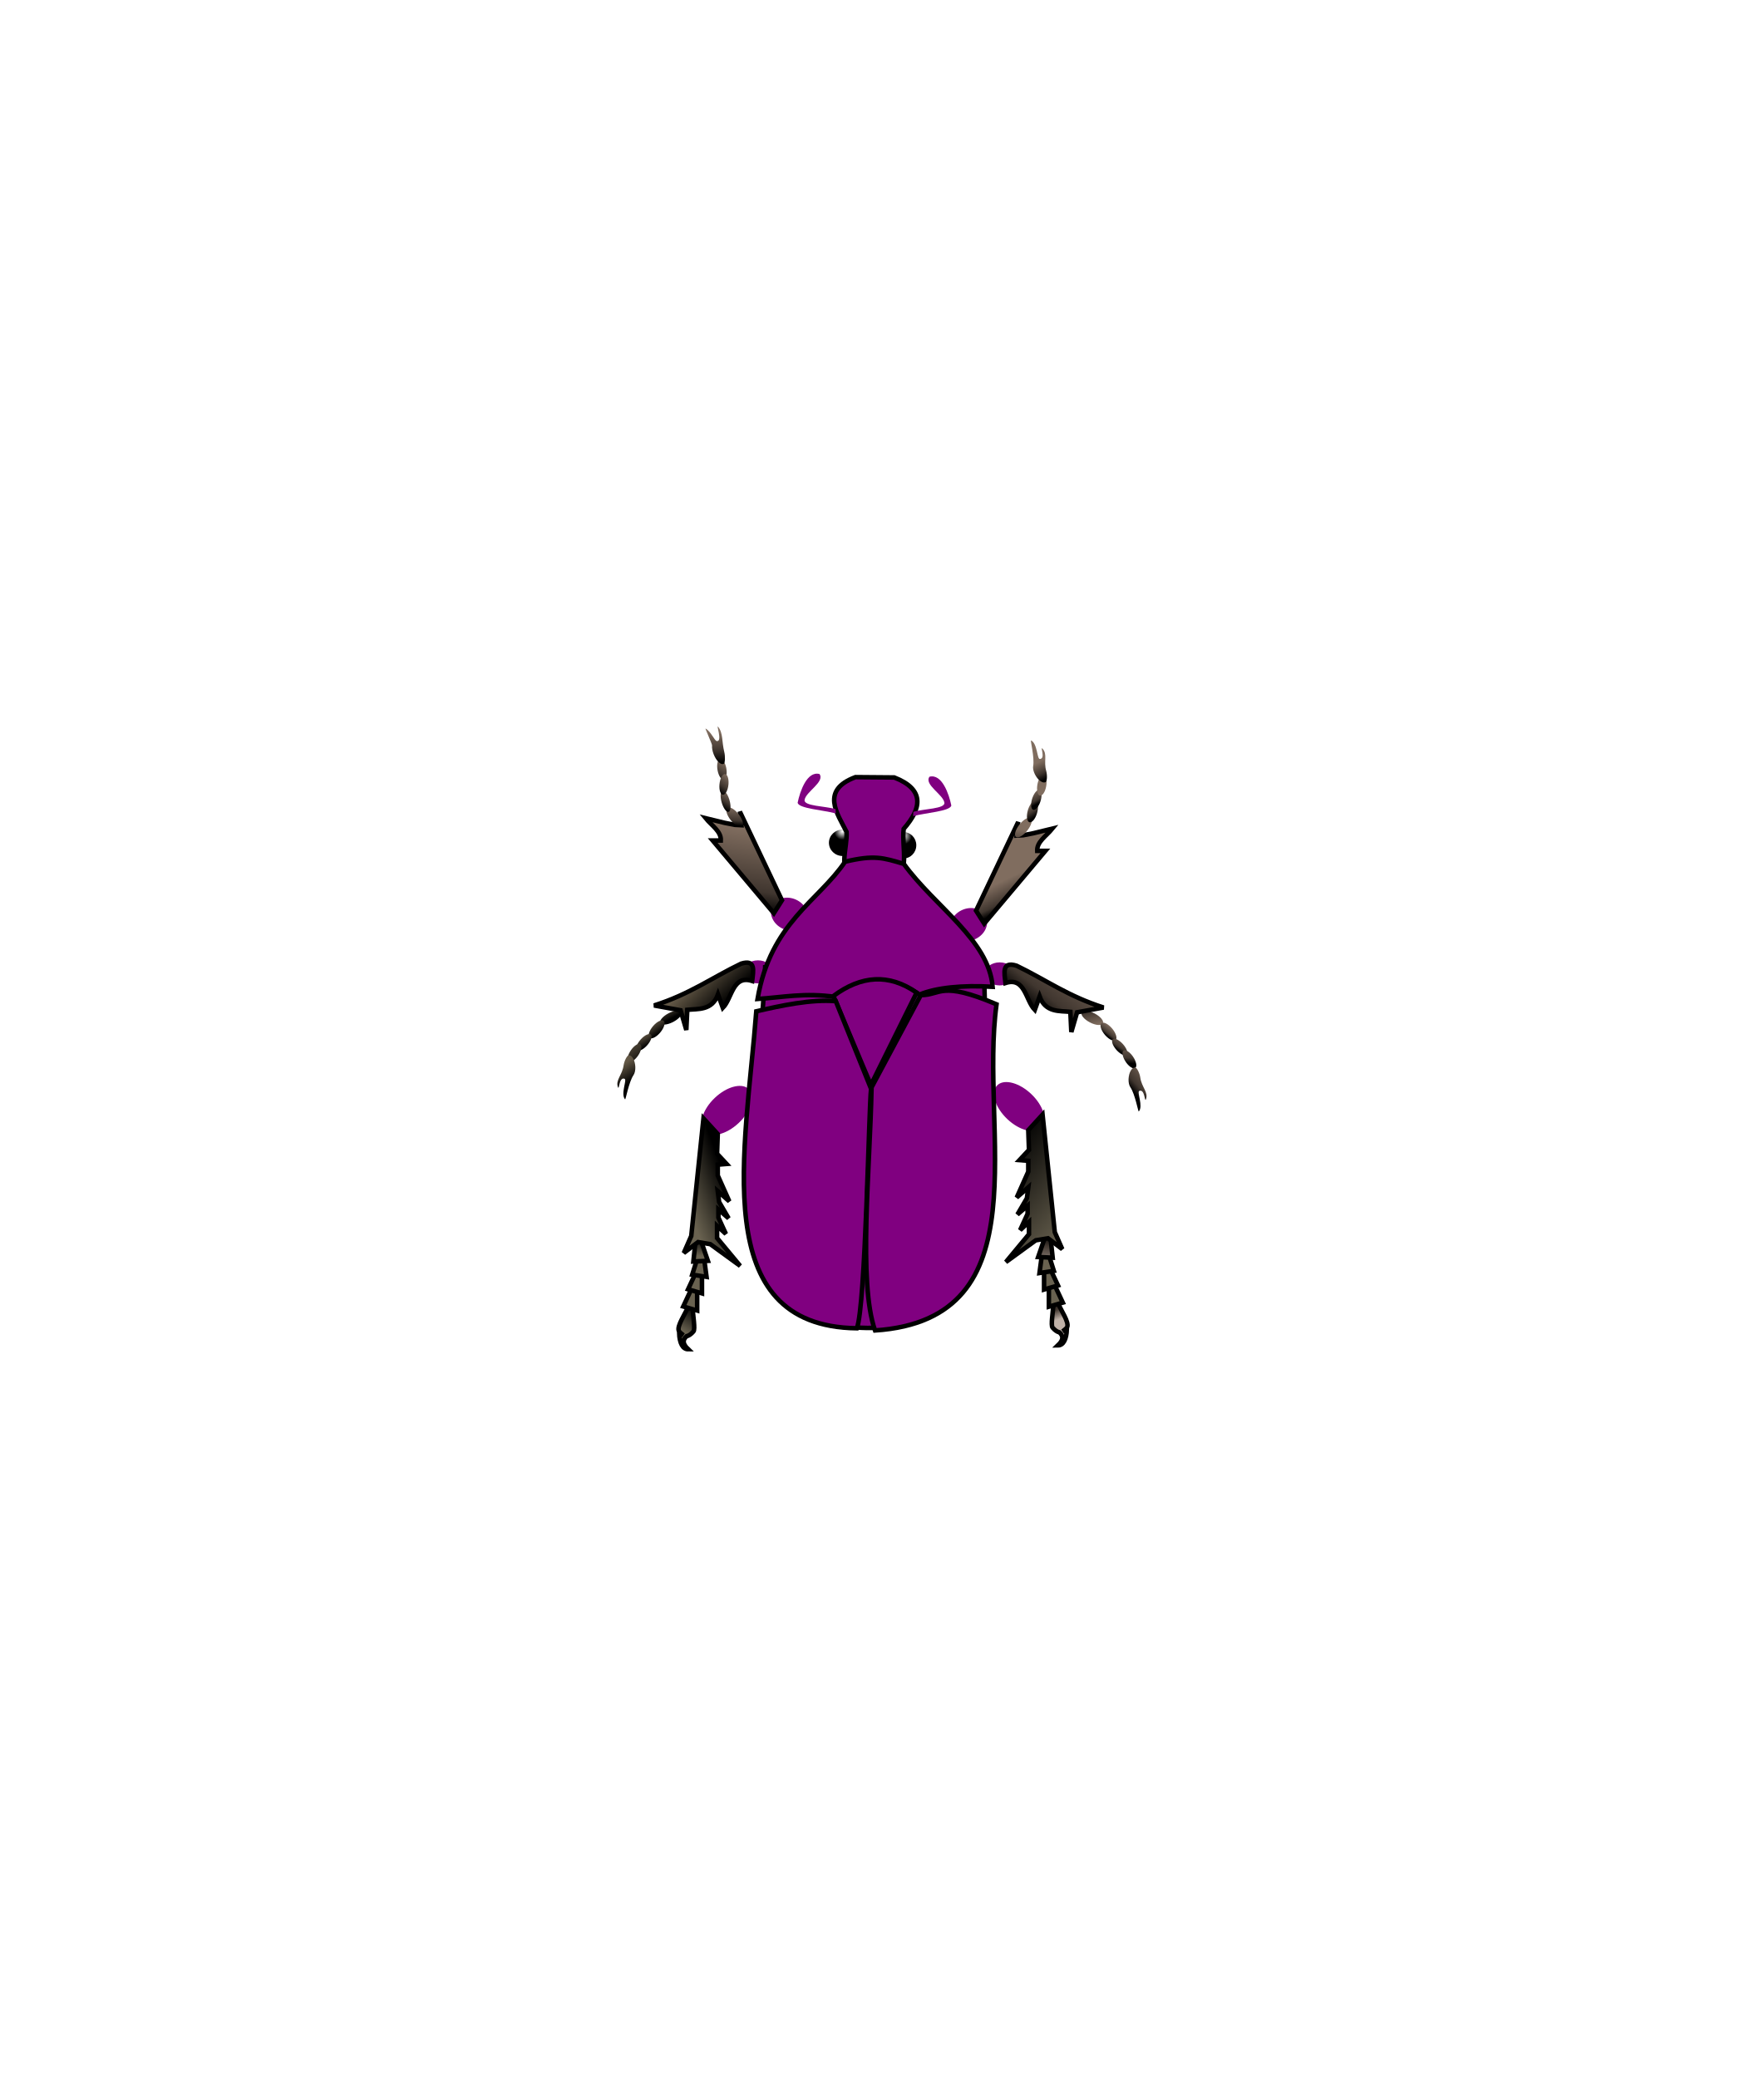
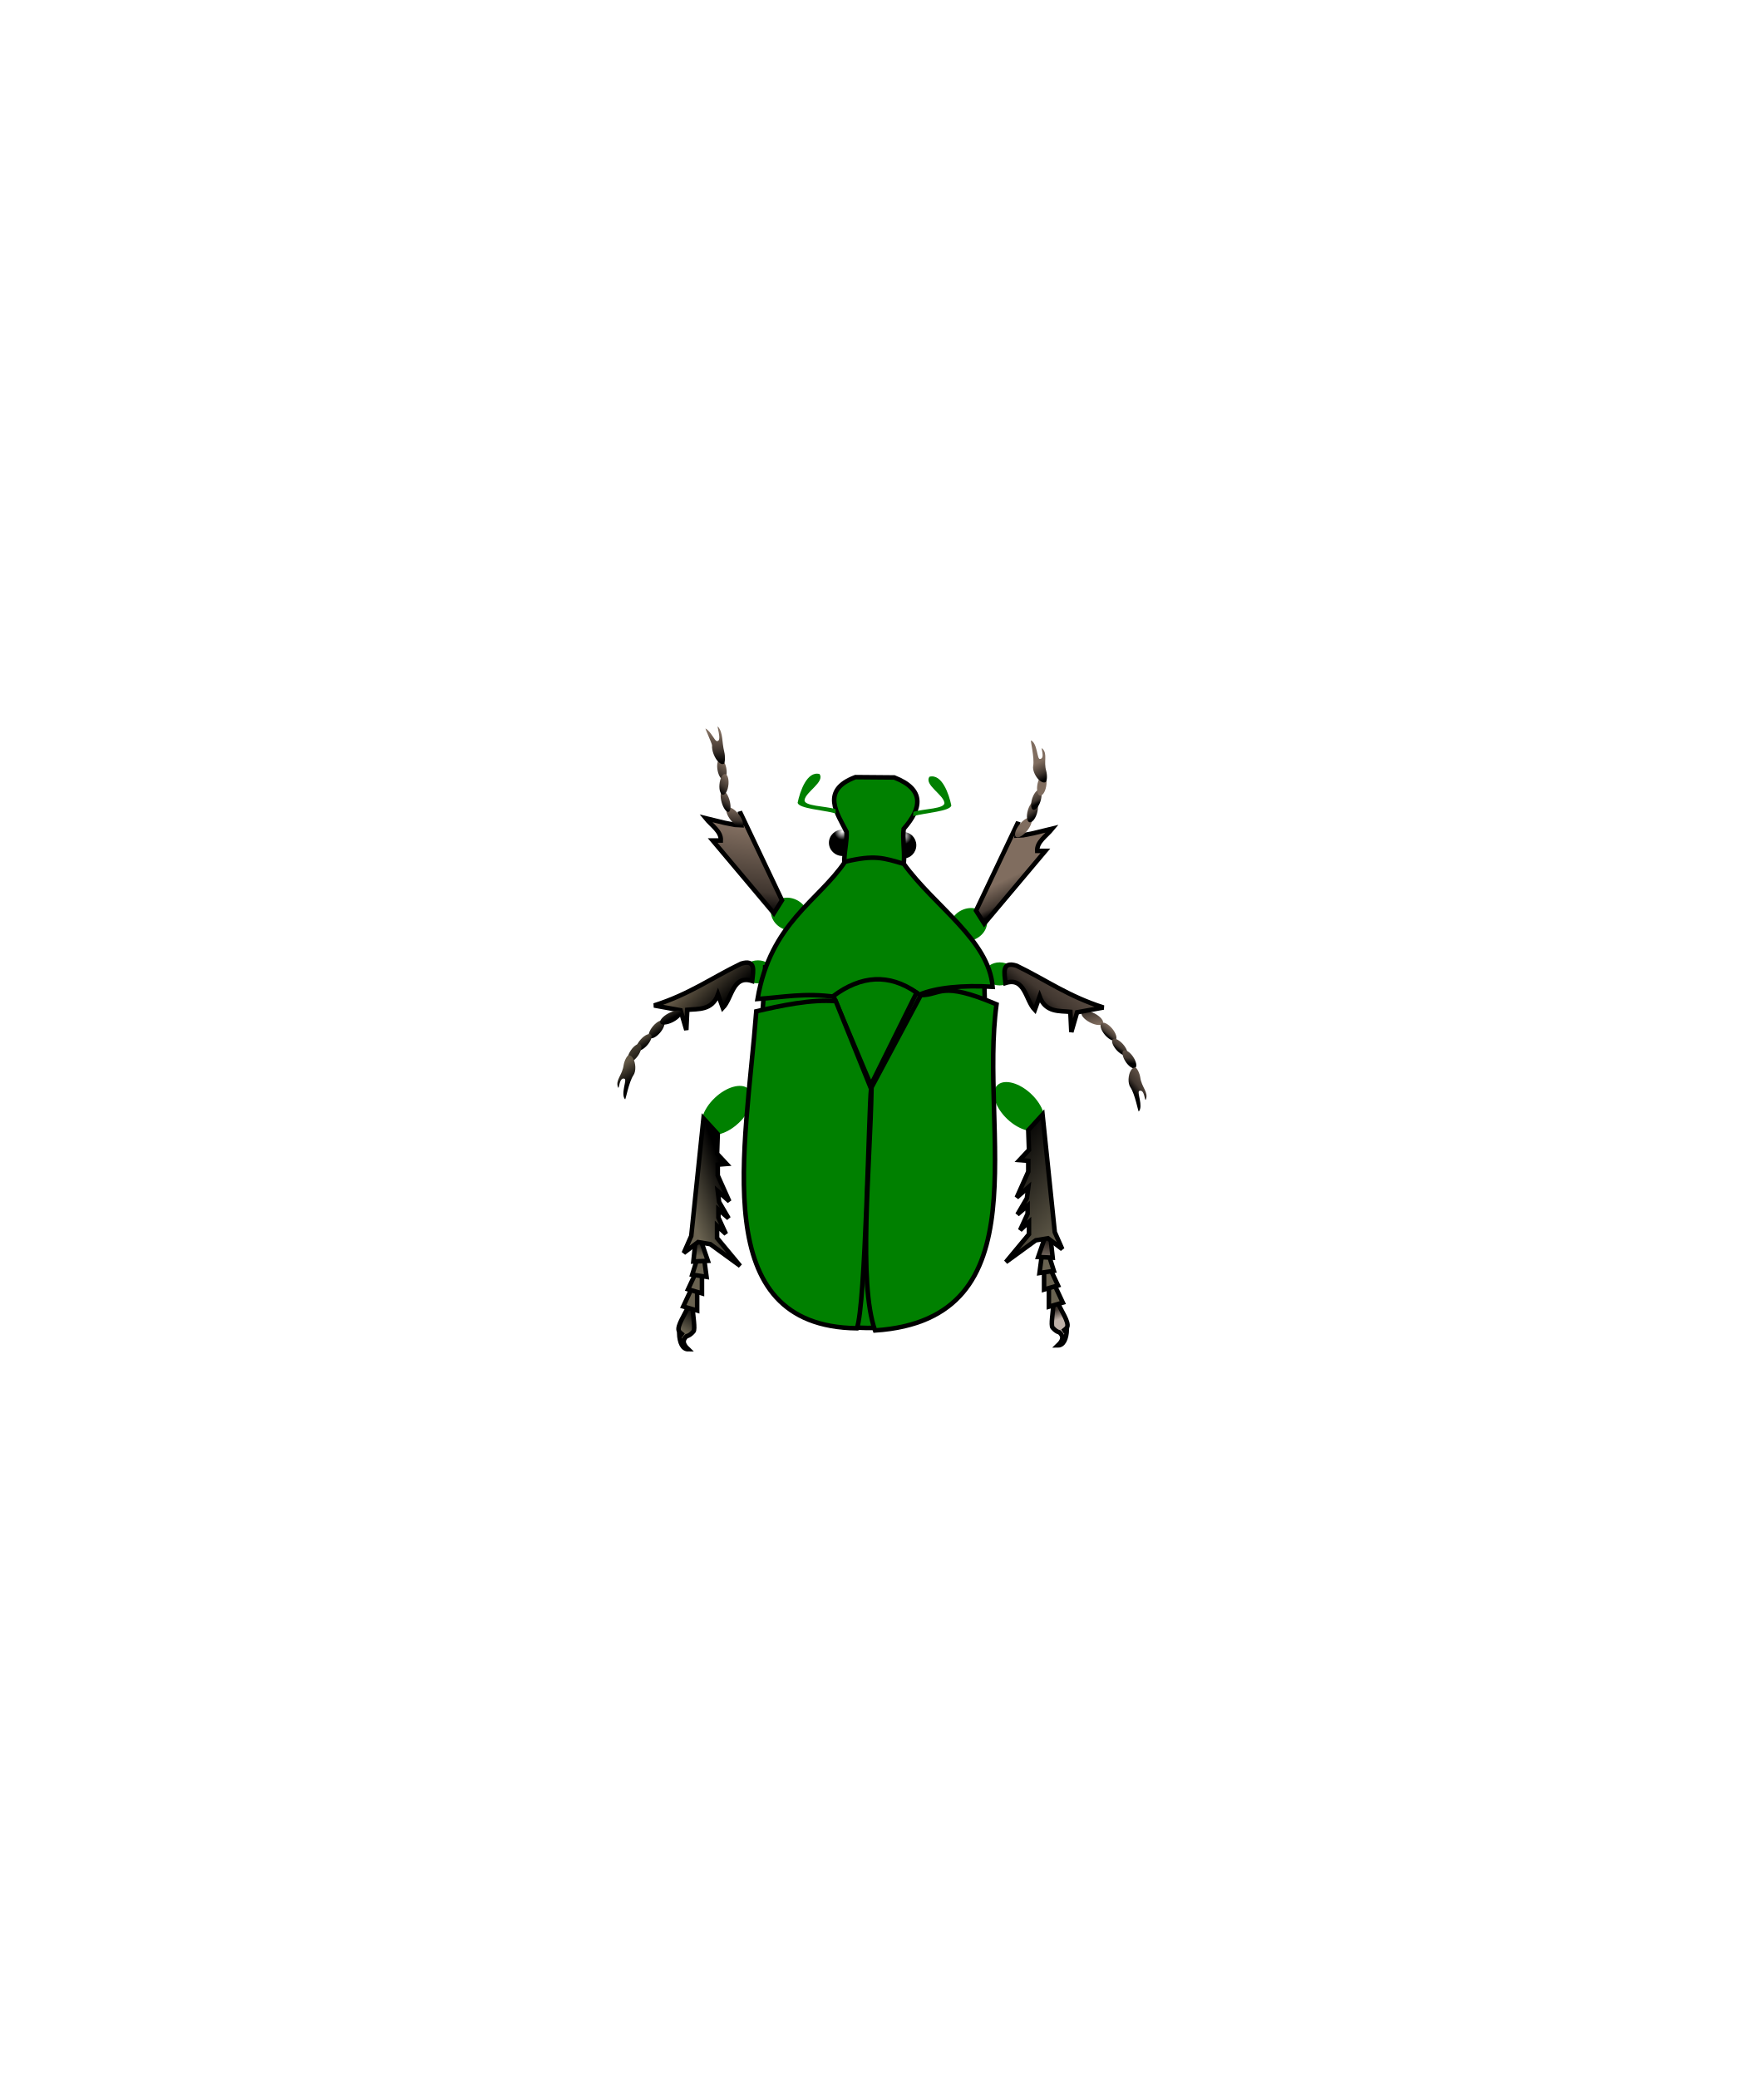
<svg xmlns="http://www.w3.org/2000/svg" xmlns:xlink="http://www.w3.org/1999/xlink" version="1.0" id="svg2" x="0px" y="0px" width="194.664px" height="229.355px" viewBox="0 0 194.664 229.355" enable-background="new 0 0 194.664 229.355" xml:space="preserve">
  <defs>
    <g id="beetle">
      <g id="gradients">
        <linearGradient id="path3582_1_" gradientUnits="userSpaceOnUse" x1="24.345" y1="-125.517" x2="25.805" y2="-123.089" gradientTransform="matrix(1 0 0 -1 51.3042 21.5547)">
          <stop offset="0" style="stop-color:#696250" />
          <stop offset="1" style="stop-color:#000000" />
        </linearGradient>
        <linearGradient id="path3582_2_" gradientUnits="userSpaceOnUse" x1="-222.286" y1="103.067" x2="-227.559" y2="117.087">
          <stop offset="0" style="stop-color:#000000" />
          <stop offset="1" style="stop-color:#000000" />
        </linearGradient>
        <linearGradient id="path3570_1_" gradientUnits="userSpaceOnUse" x1="26.014" y1="-117.064" x2="26.01" y2="-114.976" gradientTransform="matrix(1 0 0 -1 51.3042 21.5547)">
          <stop offset="0" style="stop-color:#696250" />
          <stop offset="1" style="stop-color:#000000" />
        </linearGradient>
        <linearGradient id="path3550_1_" gradientUnits="userSpaceOnUse" x1="24.556" y1="-111.471" x2="29.285" y2="-109.675" gradientTransform="matrix(1 0 0 -1 51.3042 21.5547)">
          <stop offset="0" style="stop-color:#696250" />
          <stop offset="1" style="stop-color:#000000" />
        </linearGradient>
        <linearGradient id="path2508_1_" gradientUnits="userSpaceOnUse" x1="209.795" y1="641.738" x2="208.408" y2="639.198" gradientTransform="matrix(-0.2791 0.4595 0.8604 0.4593 -372.3374 -278.0845)">
          <stop offset="0" style="stop-color:#806D5F" />
          <stop offset="0.738" style="stop-color:#40362F" />
          <stop offset="1" style="stop-color:#000000" />
        </linearGradient>
        <linearGradient id="path2510_1_" gradientUnits="userSpaceOnUse" x1="25.545" y1="708.132" x2="27.664" y2="708.98" gradientTransform="matrix(-0.3347 0.2915 0.5793 0.6882 -279.2056 -381.582)">
          <stop offset="0" style="stop-color:#806D5F" />
          <stop offset="0.738" style="stop-color:#40362F" />
          <stop offset="1" style="stop-color:#000000" />
        </linearGradient>
        <linearGradient id="path2512_1_" gradientUnits="userSpaceOnUse" x1="35.294" y1="709.247" x2="38.025" y2="710.25" gradientTransform="matrix(-0.332 0.3609 0.5773 0.6257 -273.9005 -342.1201)">
          <stop offset="0" style="stop-color:#806D5F" />
          <stop offset="0.738" style="stop-color:#40362F" />
          <stop offset="1" style="stop-color:#000000" />
        </linearGradient>
        <linearGradient id="path2514_1_" gradientUnits="userSpaceOnUse" x1="-53.677" y1="720.431" x2="-52.282" y2="723.182" gradientTransform="matrix(-0.3778 0.3127 0.4873 0.698 -247.3586 -371.051)">
          <stop offset="0" style="stop-color:#806D5F" />
          <stop offset="0.738" style="stop-color:#40362F" />
          <stop offset="1" style="stop-color:#000000" />
        </linearGradient>
        <linearGradient id="path2516_1_" gradientUnits="userSpaceOnUse" x1="76.104" y1="-96.908" x2="73.766" y2="-98.977" gradientTransform="matrix(1 0 0 -1 51.3042 21.5547)">
          <stop offset="0" style="stop-color:#806D5F" />
          <stop offset="0.738" style="stop-color:#40362F" />
          <stop offset="1" style="stop-color:#000000" />
        </linearGradient>
        <linearGradient id="path2518_1_" gradientUnits="userSpaceOnUse" x1="68.19" y1="-83.528" x2="62.915" y2="-90.129" gradientTransform="matrix(1 0 0 -1 51.3042 21.5547)">
          <stop offset="0" style="stop-color:#806D5F" />
          <stop offset="0.738" style="stop-color:#40362F" />
          <stop offset="1" style="stop-color:#000000" />
        </linearGradient>
        <linearGradient id="path3823_1_" gradientUnits="userSpaceOnUse" x1="561.474" y1="289.313" x2="564.242" y2="289.246" gradientTransform="matrix(0.2791 0.4595 -0.8604 0.4593 165.4912 -279.7139)">
          <stop offset="0" style="stop-color:#625745" />
          <stop offset="1" style="stop-color:#000000" />
        </linearGradient>
        <linearGradient id="path3825_1_" gradientUnits="userSpaceOnUse" x1="719.283" y1="416.671" x2="721.845" y2="418.141" gradientTransform="matrix(0.3347 0.2915 -0.5793 0.6882 73.0664 -383.918)">
          <stop offset="0" style="stop-color:#625745" />
          <stop offset="1" style="stop-color:#000000" />
        </linearGradient>
        <linearGradient id="path3827_1_" gradientUnits="userSpaceOnUse" x1="643.302" y1="363.353" x2="645.389" y2="364.522" gradientTransform="matrix(0.332 0.3609 -0.5773 0.6257 67.2311 -345.3408)">
          <stop offset="0" style="stop-color:#625745" />
          <stop offset="1" style="stop-color:#000000" />
        </linearGradient>
        <linearGradient id="path3829_1_" gradientUnits="userSpaceOnUse" x1="621.882" y1="422.353" x2="626.766" y2="425.573" gradientTransform="matrix(0.3778 0.3127 -0.4873 0.698 40.7771 -374.8898)">
          <stop offset="0" style="stop-color:#625745" />
          <stop offset="1" style="stop-color:#000000" />
        </linearGradient>
        <linearGradient id="path3831_1_" gradientUnits="userSpaceOnUse" x1="17.2" y1="-96.068" x2="18.335" y2="-97.871" gradientTransform="matrix(1 0 0 -1 51.3042 21.5547)">
          <stop offset="0" style="stop-color:#625745" />
          <stop offset="1" style="stop-color:#000000" />
        </linearGradient>
        <linearGradient id="path3660_1_" gradientUnits="userSpaceOnUse" x1="60.866" y1="-74.936" x2="62.132" y2="-77.588" gradientTransform="matrix(1 0 0 -1 51.3042 21.5547)">
          <stop offset="0" style="stop-color:#806D5F" />
          <stop offset="0.738" style="stop-color:#40362F" />
          <stop offset="1" style="stop-color:#000000" />
        </linearGradient>
        <linearGradient id="path3662_1_" gradientUnits="userSpaceOnUse" x1="-446.254" y1="-30.815" x2="-447.378" y2="-33.187" gradientTransform="matrix(0.4419 -0.3061 -0.5989 -0.7698 291.7855 -68.7552)">
          <stop offset="0" style="stop-color:#806D5F" />
          <stop offset="0.738" style="stop-color:#40362F" />
          <stop offset="1" style="stop-color:#000000" />
        </linearGradient>
        <linearGradient id="path3664_1_" gradientUnits="userSpaceOnUse" x1="-754.681" y1="8.854" x2="-755.87" y2="6.828" gradientTransform="matrix(-0.4244 -0.13 0.249 -0.8644 -208.5358 -2.0188)">
          <stop offset="0" style="stop-color:#806D5F" />
          <stop offset="0.604" style="stop-color:#40362F" />
          <stop offset="1" style="stop-color:#000000" />
        </linearGradient>
        <linearGradient id="path3666_1_" gradientUnits="userSpaceOnUse" x1="-729.437" y1="21.265" x2="-730.615" y2="19.353" gradientTransform="matrix(-0.4501 -0.1945 0.2726 -0.8065 -219.7859 -37.6921)">
          <stop offset="0" style="stop-color:#806D5F" />
          <stop offset="0.738" style="stop-color:#40362F" />
          <stop offset="1" style="stop-color:#000000" />
        </linearGradient>
        <linearGradient id="path3668_1_" gradientUnits="userSpaceOnUse" x1="-458.359" y1="-42.988" x2="-461.531" y2="-45.329" gradientTransform="matrix(0.4419 -0.3061 -0.5989 -0.7698 291.7852 -68.7562)">
          <stop offset="0" style="stop-color:#806D5F" />
          <stop offset="0.604" style="stop-color:#40362F" />
          <stop offset="1" style="stop-color:#000000" />
        </linearGradient>
        <linearGradient id="path3670_1_" gradientUnits="userSpaceOnUse" x1="63.38" y1="-62.542" x2="64.297" y2="-64.342" gradientTransform="matrix(1 0 0 -1 51.3042 21.5547)">
          <stop offset="0" style="stop-color:#806D5F" />
          <stop offset="0.604" style="stop-color:#40362F" />
          <stop offset="1" style="stop-color:#000000" />
        </linearGradient>
        <linearGradient id="path3521_1_" gradientUnits="userSpaceOnUse" x1="31.347" y1="-70.011" x2="29.858" y2="-78.719" gradientTransform="matrix(1 0 0 -1 51.3042 21.5547)">
          <stop offset="0" style="stop-color:#806D5F" />
          <stop offset="0.738" style="stop-color:#40362F" />
          <stop offset="1" style="stop-color:#000000" />
        </linearGradient>
        <radialGradient id="path3385_1_" cx="137.723" cy="-245.046" r="1.387" gradientTransform="matrix(0.6531 0 0 -0.6731 3.0153 -73.1817)" gradientUnits="userSpaceOnUse">
          <stop offset="0" style="stop-color:#FFFFFF" />
          <stop offset="1" style="stop-color:#000000" />
        </radialGradient>
        <radialGradient id="path3391_1_" cx="-127.168" cy="-288.572" r="1.387" gradientTransform="matrix(0.6086 -0.2575 -0.2743 -0.6482 97.9292 -127.5855)" gradientUnits="userSpaceOnUse">
          <stop offset="0" style="stop-color:#FFFFFF" />
          <stop offset="1" style="stop-color:#000000" />
        </radialGradient>
        <linearGradient id="path3192_1_" gradientUnits="userSpaceOnUse" x1="43.634" y1="-106.537" x2="58.334" y2="-106.537" gradientTransform="matrix(1 0 0 -1 51.3042 21.5547)">
          <stop offset="0" style="stop-color:#185D0A" />
          <stop offset="1" style="stop-color:#082203" />
        </linearGradient>
        <linearGradient id="path3194_1_" gradientUnits="userSpaceOnUse" x1="42.067" y1="-106.888" x2="29.924" y2="-106.628" gradientTransform="matrix(1 0 0 -1 51.3042 21.5547)">
          <stop offset="0" style="stop-color:#185D0A" />
          <stop offset="1" style="stop-color:#082203" />
        </linearGradient>
        <radialGradient id="path3247_1_" cx="-218.247" cy="41.874" r="7.021" gradientTransform="matrix(1.537 -2.2353 -1.9818 -1.3627 512.983 -308.4631)" gradientUnits="userSpaceOnUse">
          <stop offset="0" style="stop-color:#DC6C17" />
          <stop offset="1" style="stop-color:#F1BA35" />
        </radialGradient>
        <radialGradient id="path3267_1_" cx="-57.621" cy="68.188" r="7.2" gradientTransform="matrix(2.0462 0.018 0.023 -2.6048 213.0429 301.2859)" gradientUnits="userSpaceOnUse">
          <stop offset="0" style="stop-color:#DC6C17" />
          <stop offset="1" style="stop-color:#F1BA35" />
        </radialGradient>
        <linearGradient id="path3579_1_" gradientUnits="userSpaceOnUse" x1="-491.029" y1="-9.609" x2="-492.152" y2="-11.981" gradientTransform="matrix(0.4419 -0.3061 -0.5989 -0.7698 291.7853 -68.7562)">
          <stop offset="0" style="stop-color:#806D5F" />
          <stop offset="0.738" style="stop-color:#40362F" />
          <stop offset="1" style="stop-color:#000000" />
        </linearGradient>
        <linearGradient id="path3591_1_" gradientUnits="userSpaceOnUse" x1="-489.571" y1="-7.747" x2="-492.258" y2="-9.73" gradientTransform="matrix(0.4419 -0.3061 -0.5989 -0.7698 291.7858 -68.7561)">
          <stop offset="0" style="stop-color:#806D5F" />
          <stop offset="0.604" style="stop-color:#40362F" />
          <stop offset="1" style="stop-color:#000000" />
        </linearGradient>
        <linearGradient id="path3603_1_" gradientUnits="userSpaceOnUse" x1="-487.583" y1="-6.411" x2="-490.948" y2="-8.048" gradientTransform="matrix(0.4419 -0.3061 -0.5989 -0.7698 291.7855 -68.7562)">
          <stop offset="0" style="stop-color:#806D5F" />
          <stop offset="0.604" style="stop-color:#40362F" />
          <stop offset="1" style="stop-color:#000000" />
        </linearGradient>
        <linearGradient id="path3607_1_" gradientUnits="userSpaceOnUse" x1="-486.514" y1="-4.82" x2="-489.686" y2="-7.16" gradientTransform="matrix(0.4419 -0.3061 -0.5989 -0.7698 291.786 -68.7552)">
          <stop offset="0" style="stop-color:#806D5F" />
          <stop offset="0.604" style="stop-color:#40362F" />
          <stop offset="1" style="stop-color:#000000" />
        </linearGradient>
        <linearGradient id="path3620_1_" gradientUnits="userSpaceOnUse" x1="27.629" y1="-59.244" x2="27.629" y2="-62.561" gradientTransform="matrix(1 0 0 -1 51.3042 21.5547)">
          <stop offset="0" style="stop-color:#806D5F" />
          <stop offset="0.604" style="stop-color:#40362F" />
          <stop offset="1" style="stop-color:#000000" />
        </linearGradient>
        <linearGradient id="path3793_1_" gradientUnits="userSpaceOnUse" x1="25.529" y1="-86.415" x2="28.544" y2="-89.488" gradientTransform="matrix(1 0 0 -1 51.3042 21.5547)">
          <stop offset="0" style="stop-color:#625745" />
          <stop offset="1" style="stop-color:#000000" />
        </linearGradient>
        <linearGradient id="path4024_1_" gradientUnits="userSpaceOnUse" x1="-6.68" y1="-41.382" x2="-7.426" y2="-39.001" gradientTransform="matrix(1 0 0 -1 123.4448 104.2686)">
          <stop offset="0" style="stop-color:#BFB1A8" />
          <stop offset="0.44" style="stop-color:#40362F" />
          <stop offset="1" style="stop-color:#000000" />
        </linearGradient>
        <linearGradient id="path4024_2_" gradientUnits="userSpaceOnUse" x1="-157.595" y1="186.23" x2="-160.005" y2="198.917">
          <stop offset="0" style="stop-color:#010101" />
          <stop offset="1" style="stop-color:#010101" />
        </linearGradient>
        <linearGradient id="path4032_1_" gradientUnits="userSpaceOnUse" x1="-8.158" y1="-36.19" x2="-7.946" y2="-32.121" gradientTransform="matrix(1 0 0 -1 123.4448 104.2686)">
          <stop offset="0" style="stop-color:#BFB1A8" />
          <stop offset="0.738" style="stop-color:#40362F" />
          <stop offset="1" style="stop-color:#000000" />
        </linearGradient>
        <linearGradient id="path4036_1_" gradientUnits="userSpaceOnUse" x1="67.279" y1="-114.546" x2="58.008" y2="-106.287" gradientTransform="matrix(1 0 0 -1 51.3042 21.5547)">
          <stop offset="0" style="stop-color:#696250" />
          <stop offset="1" style="stop-color:#000000" />
        </linearGradient>
      </g>
+       <g id="leg1">
+         <animateTransform attributeName="transform" begin="0s" dur="1s" type="rotate" from="20 85.4 100.793" to="-20 85.4 100.793" repeatCount="indefinite" />
+         <path class="leg1" id="path3491" d="      M89.025,101.801c-0.415,0.88-1.602,1.193-2.651,0.699s-1.563-1.608-1.149-2.488c0.415-0.881,1.603-1.194,2.652-0.701      c1.03,0.486,1.548,1.574,1.166,2.45" />
+         <path class="leg1" id="path3521" fill="url(#path3521_1_)" stroke="#000000" stroke-width="0.5" d="      M85.4,100.793l0.9-1.425l-4.65-9.787l0.169,1.5l-0.713-0.038l-1.144-0.225l-2.081-0.507c0.668,0.824,1.717,1.442,1.669,2.457h-0.9      L85.4,100.793z" />
+         <g>
+           <animateTransform attributeName="transform" begin="0s" dur="1s" type="rotate" from="-20 81.527 89.883" to="30 81.527 89.883" repeatCount="indefinite" />
+           <path class="leg1" id="path3579" fill="url(#path3579_1_)" d="       M81.527,89.883c0.445,0.574,0.607,1.178,0.361,1.349c-0.248,0.172-0.81-0.155-1.257-0.729c-0.446-0.573-0.607-1.178-0.36-1.348       c0.232-0.162,0.747,0.117,1.186,0.642" />
+           <path class="leg1" id="path3591" fill="url(#path3591_1_)" d="       M80.506,88.308c0.186,0.645,0.144,1.227-0.094,1.299s-0.58-0.392-0.766-1.036s-0.144-1.226,0.094-1.298       c0.223-0.068,0.543,0.339,0.736,0.938" />
+           <path class="leg1" id="path3607" fill="url(#path3607_1_)" d="       M80.151,84.771c0.12,0.623,0.003,1.188-0.261,1.262c-0.264,0.074-0.575-0.371-0.695-0.995c-0.12-0.623-0.004-1.188,0.261-1.262       c0.248-0.069,0.542,0.322,0.676,0.901" />
+           <path class="leg1" id="path3620" fill="url(#path3620_1_)" d="M79.67,84.332       c-0.101-0.021-0.227-0.094-0.347-0.203c-0.444-0.402-0.798-1.291-0.739-1.859c0.014-0.144-0.803-1.914-0.718-1.863       c0.665,0.398,0.971,1.371,1.262,1.389c0.629,0.039-0.134-1.902,0.132-1.569c0.561,0.698,0.381,1.611,0.672,2.772       c0.118,0.476,0.1,1.236-0.07,1.315C79.816,84.334,79.726,84.343,79.67,84.332L79.67,84.332z" />
+           <path class="leg1" id="path3603" fill="url(#path3603_1_)" d="       M80.394,86.576c-0.056,0.633-0.322,1.145-0.597,1.143s-0.451-0.516-0.396-1.147c0.056-0.633,0.323-1.144,0.597-1.143       c0.258,0.001,0.434,0.458,0.403,1.052" />
+         </g>
+       </g>
      <g id="leg3">
-         <animateTransform attributeName="transform" begin="0.5s" dur="1s" type="rotate" from="30 82.662 120.239" to="-30 82.662 120.239" repeatCount="indefinite" />
+         <animateTransform attributeName="transform" begin="0s" dur="1s" type="rotate" from="30 82.662 120.239" to="-30 82.662 120.239" repeatCount="indefinite" />
        <path class="leg3" id="path3548" d="      M82.662,120.239c0.727,0.768,0.216,2.427-1.14,3.708c-1.354,1.278-3.041,1.694-3.767,0.927c-0.725-0.768-0.215-2.429,1.141-3.708      c1.274-1.205,2.859-1.654,3.646-1.037" />
        <g>
-           <animateTransform attributeName="transform" begin="0.5s" dur="1s" type="rotate" from="-30 77.636 123.444l" to="40 77.636 123.444l" repeatCount="indefinite" />
+           <animateTransform attributeName="transform" begin="0s" dur="1s" type="rotate" from="-30 77.636 123.444l" to="40 77.636 123.444l" repeatCount="indefinite" />
          <path class="leg3" id="path3582" fill="url(#path3582_1_)" stroke="url(#path3582_2_)" stroke-width="0.5" d="       M75.961,144.213c-0.391,0.894-1.233,2.101-1.055,2.643c0.061,0.199,0.374,0.393,0.504,0.507l-0.459-0.229       c0.046,1.111,0.387,1.785,0.994,1.785c-0.697-0.659-0.56-1.082-0.173-1.436c0.229-0.05,0.486-0.209,0.753-0.521       c0.233-0.234-0.06-1.797-0.09-2.695L75.961,144.213z" />
          <path class="leg3" id="path3552" fill="#696250" stroke="#000000" stroke-width="0.5" d="M76.49,141.872l-1.087,2.326l1.537,0.45v-2.625       L76.49,141.872z" />
          <path class="leg3" id="path3562" fill="#696250" stroke="#000000" stroke-width="0.5" d="M77.021,139.979l-1.087,2.324l1.537,0.451v-2.625       L77.021,139.979z" />
          <path class="leg3" id="path3566" fill="#696250" stroke="#000000" stroke-width="0.5" d="M77.166,138.242l-0.773,2.446l1.583,0.245l-0.345-2.602       L77.166,138.242z" />
          <path class="leg3" id="path3570" fill="url(#path3570_1_)" stroke="#000000" stroke-width="0.5" d="M76.793,136.684l-0.273,2.552l1.601-0.073       l-0.853-2.481L76.793,136.684z" />
          <path class="leg3" id="path3550" fill="url(#path3550_1_)" stroke="#000000" stroke-width="0.5" d="M77.636,123.444l-1.35,12.976l-0.824,1.875       l1.574-1.201l1.35,0.226l3.301,2.399l-2.551-3.074v-1.35l0.977,0.899l-0.826-1.8v-0.9l1.125,0.975l-1.049-1.799l-0.15-1.201       l1.275,1.125l-1.275-2.85v-1.199l0.975-0.076l-1.051-1.125l0.076-2.174L77.636,123.444z" />
        </g>
      </g>
      <g id="leg5">
+         <animateTransform attributeName="transform" begin="0s" dur="1s" type="rotate" from="-20 108.678 107.491" to="20 108.678 107.491" repeatCount="indefinite" />
        <path class="leg5" id="path2506" d="      M108.678,107.491c0,0.703,0.737,1.273,1.644,1.273c0.908,0,1.645-0.57,1.645-1.273c0-0.702-0.736-1.272-1.645-1.272      c-0.854,0-1.566,0.507-1.638,1.166" />
        <path class="leg5" id="path2508" fill="url(#path2508_1_)" d="      M120.256,112.831c-0.643-0.343-1.033-0.835-0.872-1.099c0.159-0.264,0.81-0.199,1.45,0.144c0.642,0.342,1.033,0.834,0.871,1.098      c-0.148,0.247-0.738,0.208-1.352-0.093" />
        <path class="leg5" id="path2510" fill="url(#path2510_1_)" d="      M121.932,114.213c-0.433-0.513-0.603-1.085-0.381-1.277c0.222-0.193,0.75,0.066,1.183,0.58c0.432,0.513,0.604,1.086,0.382,1.278      c-0.208,0.181-0.692-0.038-1.116-0.503" />
        <path class="leg5" id="path2512" fill="url(#path2512_1_)" d="      M123.246,115.922c-0.43-0.466-0.633-1.004-0.452-1.2s0.677,0.022,1.107,0.489c0.429,0.467,0.633,1.003,0.451,1.199      c-0.17,0.186-0.621,0.003-1.04-0.419" />
        <path class="leg5" id="path2514" fill="url(#path2514_1_)" d="      M124.261,117.236c-0.363-0.52-0.486-1.084-0.275-1.258c0.211-0.175,0.677,0.105,1.04,0.625c0.363,0.521,0.487,1.084,0.275,1.26      c-0.198,0.164-0.626-0.073-0.983-0.548" />
        <path class="leg5" id="path2516" fill="url(#path2516_1_)" d="M125.068,117.867      c-0.094,0.052-0.194,0.16-0.273,0.295c-0.296,0.501-0.348,1.406-0.039,1.852c0.512,0.742,0.856,2.734,0.922,2.662      c0.521-0.573-0.234-2.149,0.053-2.267c0.623-0.253,0.59,1.308,0.732,0.929c0.301-0.794-0.473-1.322-0.622-2.42      c-0.062-0.448-0.369-1.094-0.571-1.102C125.217,117.813,125.121,117.838,125.068,117.867L125.068,117.867z" />
        <path class="leg5" id="path2518" fill="url(#path2518_1_)" stroke="#000000" stroke-width="0.5" d="      M112.187,106.588c3.199,1.539,5.67,3.367,9.599,4.614l-2.918,0.53l-0.636,2.174l-0.107-2.227c-1.172-0.118-2.74,0.111-3.394-1.697      l-0.53,1.484c-1.029-1.064-1.07-3.667-3.234-2.97C110.841,107.368,110.537,106.077,112.187,106.588z" />
      </g>
      <g id="leg2">
+         <animateTransform attributeName="transform" begin="0.5s" dur="1s" type="rotate" from="20 85.297 107.268" to="-20 85.297 107.268" repeatCount="indefinite" />
        <path class="leg2" id="path3789" d="      M85.297,107.268c0,0.702-0.736,1.271-1.645,1.271s-1.645-0.569-1.645-1.271c0-0.703,0.736-1.273,1.645-1.273      c0.854,0,1.566,0.507,1.639,1.166" />
-         <path class="leg2" id="path3823" fill="url(#path3823_1_)" d="      M74.323,112.779c0.642-0.343,1.034-0.828,0.879-1.085c-0.156-0.257-0.803-0.188-1.444,0.155c-0.641,0.342-1.035,0.828-0.879,1.084      c0.146,0.242,0.731,0.197,1.346-0.104" />
-         <path class="leg2" id="path3825" fill="url(#path3825_1_)" d="      M72.864,113.963c0.432-0.514,0.603-1.086,0.382-1.278c-0.222-0.192-0.751,0.066-1.184,0.58c-0.432,0.513-0.603,1.085-0.381,1.278      c0.208,0.182,0.693-0.038,1.115-0.504" />
-         <path class="leg2" id="path3827" fill="url(#path3827_1_)" d="      M71.391,115.406c0.431-0.467,0.633-1.004,0.452-1.201c-0.18-0.195-0.676,0.022-1.105,0.489c-0.432,0.466-0.633,1.004-0.453,1.2      c0.171,0.185,0.623,0.003,1.04-0.419" />
-         <path class="leg2" id="path3829" fill="url(#path3829_1_)" d="      M70.402,116.536c0.364-0.521,0.487-1.085,0.275-1.26c-0.211-0.175-0.677,0.105-1.04,0.626c-0.363,0.52-0.486,1.084-0.275,1.26      c0.199,0.164,0.626-0.075,0.983-0.549" />
-         <path class="leg2" id="path3831" fill="url(#path3831_1_)" d="M69.595,116.529      c0.095,0.053,0.194,0.159,0.274,0.294c0.295,0.501,0.347,1.406,0.038,1.853c-0.511,0.743-0.855,2.735-0.922,2.662      c-0.521-0.574,0.234-2.148-0.053-2.268c-0.621-0.254-0.59,1.309-0.732,0.93c-0.3-0.795,0.473-1.322,0.622-2.421      c0.062-0.448,0.37-1.093,0.572-1.102C69.448,116.475,69.543,116.5,69.595,116.529L69.595,116.529z" />
        <path class="leg2" id="path3793" fill="url(#path3793_1_)" stroke="#000000" stroke-width="0.5" d="      M81.789,106.363c-3.199,1.538-5.671,3.368-9.6,4.613l2.917,0.531l0.637,2.174l0.105-2.227c1.173-0.118,2.742,0.111,3.395-1.697      l0.53,1.484c1.031-1.063,1.072-3.666,3.235-2.969C83.135,107.145,83.437,105.854,81.789,106.363z" />
+         <g>
+           <path class="leg2" id="path3825" fill="url(#path3825_1_)" d="       M72.864,113.963c0.432-0.514,0.603-1.086,0.382-1.278c-0.222-0.192-0.751,0.066-1.184,0.58c-0.432,0.513-0.603,1.085-0.381,1.278       c0.208,0.182,0.693-0.038,1.115-0.504" />
+           <path class="leg2" id="path3823" fill="url(#path3823_1_)" d="       M74.323,112.779c0.642-0.343,1.034-0.828,0.879-1.085c-0.156-0.257-0.803-0.188-1.444,0.155c-0.641,0.342-1.035,0.828-0.879,1.084       c0.146,0.242,0.731,0.197,1.346-0.104" />
+           <path class="leg2" id="path3827" fill="url(#path3827_1_)" d="       M71.391,115.406c0.431-0.467,0.633-1.004,0.452-1.201c-0.18-0.195-0.676,0.022-1.105,0.489c-0.432,0.466-0.633,1.004-0.453,1.2       c0.171,0.185,0.623,0.003,1.04-0.419" />
+           <path class="leg2" id="path3829" fill="url(#path3829_1_)" d="       M70.402,116.536c0.364-0.521,0.487-1.085,0.275-1.26c-0.211-0.175-0.677,0.105-1.04,0.626c-0.363,0.52-0.486,1.084-0.275,1.26       c0.199,0.164,0.626-0.075,0.983-0.549" />
+           <path class="leg2" id="path3831" fill="url(#path3831_1_)" d="M69.595,116.529       c0.095,0.053,0.194,0.159,0.274,0.294c0.295,0.501,0.347,1.406,0.038,1.853c-0.511,0.743-0.855,2.735-0.922,2.662       c-0.521-0.574,0.234-2.148-0.053-2.268c-0.621-0.254-0.59,1.309-0.732,0.93c-0.3-0.795,0.473-1.322,0.622-2.421       c0.062-0.448,0.37-1.093,0.572-1.102C69.448,116.475,69.543,116.5,69.595,116.529L69.595,116.529z" />
+         </g>
      </g>
      <g id="leg4">
+         <animateTransform attributeName="transform" begin="0.5s" dur="1s" type="rotate" from="-20 104.994 102.947" to="20 104.994 102.947" repeatCount="indefinite" />
        <path class="leg4" id="path3658" d="      M104.994,102.947c0.415,0.88,1.602,1.193,2.652,0.699c1.049-0.494,1.562-1.608,1.148-2.489c-0.415-0.881-1.602-1.194-2.652-0.7      c-1.029,0.486-1.548,1.573-1.166,2.45" />
        <path class="leg4" id="path3660" fill="url(#path3660_1_)" stroke="#000000" stroke-width="0.5" d="      M108.62,101.939l-0.901-1.425l4.651-9.788l-0.169,1.5l0.713-0.037l1.144-0.225l2.081-0.507c-0.669,0.824-1.718,1.442-1.67,2.456      h0.901L108.62,101.939z" />
-         <path class="leg4" id="path3662" fill="url(#path3662_1_)" d="      M112.493,91.029c-0.446,0.574-0.608,1.178-0.362,1.349c0.248,0.171,0.811-0.155,1.258-0.729c0.446-0.573,0.607-1.178,0.359-1.35      c-0.232-0.16-0.746,0.119-1.186,0.644" />
-         <path class="leg4" id="path3664" fill="url(#path3664_1_)" d="      M113.435,89.43c-0.186,0.645-0.109,1.237,0.172,1.323c0.28,0.085,0.658-0.367,0.844-1.012c0.187-0.645,0.109-1.236-0.171-1.323      c-0.265-0.08-0.618,0.316-0.814,0.914" />
-         <path class="leg4" id="path3666" fill="url(#path3666_1_)" d="      M113.928,88.094c-0.202,0.602-0.169,1.174,0.076,1.28s0.609-0.295,0.812-0.897c0.203-0.6,0.17-1.174-0.074-1.279      c-0.232-0.1-0.57,0.25-0.779,0.805" />
-         <path class="leg4" id="path3668" fill="url(#path3668_1_)" d="      M114.497,86.547c-0.12,0.623-0.003,1.188,0.261,1.262s0.576-0.372,0.695-0.996c0.121-0.623,0.004-1.188-0.26-1.262      c-0.25-0.069-0.543,0.322-0.676,0.901" />
-         <path class="leg4" id="path3670" fill="url(#path3670_1_)" d="M115.182,86.363      c-0.106-0.01-0.241-0.066-0.37-0.157c-0.474-0.337-0.89-1.144-0.79-1.676c0.165-0.887-0.329-2.847-0.24-2.807      c0.709,0.312,0.661,2.058,0.972,2.048c0.67-0.02,0.006-1.434,0.289-1.146c0.598,0.605,0.107,1.402,0.418,2.465      c0.126,0.434,0.107,1.149-0.074,1.239C115.34,86.353,115.242,86.369,115.182,86.363L115.182,86.363z" />
+         <g>
+           <animateTransform attributeName="transform" begin="0.5s" dur="1s" type="rotate" from="20 112.493 91.029" to="-30 112.493 91.029" repeatCount="indefinite" />
+           <path class="leg4" id="path3662" fill="url(#path3662_1_)" d="       M112.493,91.029c-0.446,0.574-0.608,1.178-0.362,1.349c0.248,0.171,0.811-0.155,1.258-0.729c0.446-0.573,0.607-1.178,0.359-1.35       c-0.232-0.16-0.746,0.119-1.186,0.644" />
+           <path class="leg4" id="path3664" fill="url(#path3664_1_)" d="       M113.435,89.43c-0.186,0.645-0.109,1.237,0.172,1.323c0.28,0.085,0.658-0.367,0.844-1.012c0.187-0.645,0.109-1.236-0.171-1.323       c-0.265-0.08-0.618,0.316-0.814,0.914" />
+           <path class="leg4" id="path3666" fill="url(#path3666_1_)" d="       M113.928,88.094c-0.202,0.602-0.169,1.174,0.076,1.28s0.609-0.295,0.812-0.897c0.203-0.6,0.17-1.174-0.074-1.279       c-0.232-0.1-0.57,0.25-0.779,0.805" />
+           <path class="leg4" id="path3668" fill="url(#path3668_1_)" d="       M114.497,86.547c-0.12,0.623-0.003,1.188,0.261,1.262s0.576-0.372,0.695-0.996c0.121-0.623,0.004-1.188-0.26-1.262       c-0.25-0.069-0.543,0.322-0.676,0.901" />
+           <path class="leg4" id="path3670" fill="url(#path3670_1_)" d="M115.182,86.363       c-0.106-0.01-0.241-0.066-0.37-0.157c-0.474-0.337-0.89-1.144-0.79-1.676c0.165-0.887-0.329-2.847-0.24-2.807       c0.709,0.312,0.661,2.058,0.972,2.048c0.67-0.02,0.006-1.434,0.289-1.146c0.598,0.605,0.107,1.402,0.418,2.465       c0.126,0.434,0.107,1.149-0.074,1.239C115.34,86.353,115.242,86.369,115.182,86.363L115.182,86.363z" />
+         </g>
      </g>
      <g id="leg6">
-         <animateTransform attributeName="transform" begin="0s" dur="1s" type="rotate" from="-30 110.032 119.814" to="30 110.032 119.814" repeatCount="indefinite" />
+         <animateTransform attributeName="transform" begin="0.5s" dur="1s" type="rotate" from="-30 110.032 119.814" to="30 110.032 119.814" repeatCount="indefinite" />
        <path id="path4034" d="      M110.032,119.814c-0.726,0.768-0.216,2.428,1.14,3.707c1.355,1.281,3.041,1.695,3.766,0.928c0.727-0.768,0.216-2.428-1.139-3.707      c-1.275-1.205-2.859-1.656-3.648-1.036" />
        <g>
-           <animateTransform attributeName="transform" begin="0s" dur="1s" type="rotate" from="30 115.058 123.02" to="-40 115.058 123.02" repeatCount="indefinite" />
+           <animateTransform attributeName="transform" begin="0.5s" dur="1s" type="rotate" from="30 115.058 123.02" to="-40 115.058 123.02" repeatCount="indefinite" />
          <path id="path4024" fill="url(#path4024_1_)" stroke="url(#path4024_2_)" stroke-width="0.5" d="       M116.734,143.789c0.391,0.893,1.232,2.1,1.055,2.643c-0.061,0.199-0.374,0.393-0.506,0.506l0.46-0.23       c-0.046,1.112-0.387,1.786-0.995,1.787c0.697-0.66,0.561-1.084,0.175-1.437c-0.229-0.05-0.486-0.208-0.755-0.521       c-0.232-0.233,0.061-1.796,0.092-2.695L116.734,143.789z" />
          <path id="path4026" fill="#696250" stroke="#000000" stroke-width="0.5" d="M116.205,141.449l1.087,2.324l-1.538,0.449v-2.625       L116.205,141.449z" />
          <path id="path4028" fill="#696250" stroke="#000000" stroke-width="0.5" d="M115.674,139.555l1.086,2.324l-1.536,0.45v-2.625       L115.674,139.555z" />
          <path id="path4030" fill="#696250" stroke="#000000" stroke-width="0.5" d="M115.529,137.817l0.772,2.448l-1.582,0.244l0.345-2.604       L115.529,137.817z" />
          <path id="path4032" fill="url(#path4032_1_)" stroke="#000000" stroke-width="0.5" d="M115.9,136.26l0.275,2.553l-1.602-0.074       l0.854-2.482L115.9,136.26z" />
          <path id="path4036" fill="url(#path4036_1_)" stroke="#000000" stroke-width="0.5" d="M115.058,123.02l1.349,12.976l0.825,1.875       l-1.575-1.2l-1.349,0.225l-3.301,2.4l2.551-3.074v-1.351l-0.977,0.899l0.825-1.799v-0.9l-1.125,0.975l1.05-1.8l0.15-1.2       l-1.275,1.125l1.275-2.85v-1.2l-0.975-0.075l1.051-1.125l-0.076-2.175L115.058,123.02z" />
        </g>
      </g>
-       <g id="leg1">
-         <path class="leg1" id="path3491" d="      M89.025,101.801c-0.415,0.88-1.602,1.193-2.651,0.699s-1.563-1.608-1.149-2.488c0.415-0.881,1.603-1.194,2.652-0.701      c1.03,0.486,1.548,1.574,1.166,2.45" />
-         <path class="leg1" id="path3521" fill="url(#path3521_1_)" stroke="#000000" stroke-width="0.5" d="      M85.4,100.793l0.9-1.425l-4.65-9.787l0.169,1.5l-0.713-0.038l-1.144-0.225l-2.081-0.507c0.668,0.824,1.717,1.442,1.669,2.457h-0.9      L85.4,100.793z" />
-         <path class="leg1" id="path3579" fill="url(#path3579_1_)" d="      M81.527,89.883c0.445,0.574,0.607,1.178,0.361,1.349c-0.248,0.172-0.81-0.155-1.257-0.729c-0.446-0.573-0.607-1.178-0.36-1.348      c0.232-0.162,0.747,0.117,1.186,0.642" />
-         <path class="leg1" id="path3591" fill="url(#path3591_1_)" d="      M80.506,88.308c0.186,0.645,0.144,1.227-0.094,1.299s-0.58-0.392-0.766-1.036s-0.144-1.226,0.094-1.298      c0.223-0.068,0.543,0.339,0.736,0.938" />
-         <path class="leg1" id="path3607" fill="url(#path3607_1_)" d="      M80.151,84.771c0.12,0.623,0.003,1.188-0.261,1.262c-0.264,0.074-0.575-0.371-0.695-0.995c-0.12-0.623-0.004-1.188,0.261-1.262      c0.248-0.069,0.542,0.322,0.676,0.901" />
-         <path class="leg1" id="path3620" fill="url(#path3620_1_)" d="M79.67,84.332      c-0.101-0.021-0.227-0.094-0.347-0.203c-0.444-0.402-0.798-1.291-0.739-1.859c0.014-0.144-0.803-1.914-0.718-1.863      c0.665,0.398,0.971,1.371,1.262,1.389c0.629,0.039-0.134-1.902,0.132-1.569c0.561,0.698,0.381,1.611,0.672,2.772      c0.118,0.476,0.1,1.236-0.07,1.315C79.816,84.334,79.726,84.343,79.67,84.332L79.67,84.332z" />
-         <path class="leg1" id="path3603" fill="url(#path3603_1_)" d="      M80.394,86.576c-0.056,0.633-0.322,1.145-0.597,1.143s-0.451-0.516-0.396-1.147c0.056-0.633,0.323-1.144,0.597-1.143      c0.258,0.001,0.434,0.458,0.403,1.052" />
-       </g>
-       <g id="eyes">
-         <path class="eye1" id="path3385" fill="url(#path3385_1_)" d="      M94.493,93.02c0,0.806-0.674,1.459-1.506,1.459s-1.506-0.653-1.506-1.459s0.674-1.459,1.506-1.459c0.817,0,1.485,0.631,1.506,1.423" />
-         <path class="eye2" id="path3391" fill="url(#path3391_1_)" d="      M101.123,93.292c0,0.806-0.635,1.459-1.415,1.459c-0.782,0-1.417-0.653-1.417-1.459c0-0.807,0.635-1.459,1.417-1.459      c0.768,0,1.396,0.632,1.415,1.423" />
-       </g>
-       <g id="colorize">
-         <path class="colorize" style="fill:inherit" id="path3297" stroke="#000000" stroke-width="0.5" d="M84.445,106.772l24.181,1.478      c0.298,14.163,1.658,28.188-1.017,31.377c-1.01,2.881-3.15,5.088-6.771,6.414c-2.903,0.562-5.957,0.879-9.801-0.097      c-4.15-0.979-5.872-4.148-7.215-7.679C81.213,130.621,84.099,117.409,84.445,106.772z" />
-         <path class="colorize" style="fill:inherit" id="path3367" fill="#FF0000" d="M94.661,93.494c-0.274-2.089-0.574-1.319-1.321-3.072      c-0.875-2.058-1.309-1.466,2.772-1.406c1.937,0.028,3.636,0.46,3.661,0.457c0.693-0.055,0.207,1.353-0.258,2.098      c-0.844,1.354-1.507,1.779-0.622,2.916c0.278,0.358-1.688,0.101-4.498-0.037L94.661,93.494z" />
-         <path class="colorize" style="fill:inherit" id="path3363" fill="#FF0000" stroke="#000000" stroke-width="0.5" d="M94.244,96.988      c-1.844-0.876-0.709-3.361-0.816-5.175c-1.025-2.017-2.908-4.587,0.984-6.038l4.277,0.035c3.392,1.321,3.034,3.404,1.042,5.679      c-0.245,2.055,0.81,5.081-1.38,5.679L94.244,96.988z" />
-         <path class="colorize" style="fill:inherit" id="path2384" fill="#FF0000" stroke="#000000" stroke-width="0.5" d="M83.604,110.261      c1.43-8.413,6.738-10.814,9.66-15.153c3.241-0.772,4.21-0.432,6.484,0.242c3.421,4.731,9.387,8.383,9.8,13.564      c-3.29-0.199-6.261,0.091-8.083,0.871c-3.059-2.238-6.88-1.969-9.243,0.252C88.787,109.548,86.371,110.08,83.604,110.261z" />
-         <path class="colorize" style="fill:inherit" id="path3176" fill="#FF0000" stroke="#000000" stroke-width="0.5" d="M91.978,109.93l4.133,9.826      l5.05-10.193C98.101,107.423,95.039,107.661,91.978,109.93z" />
-         <path class="colorize" style="fill:inherit" id="path3299" fill="#FF0000" stroke="#000000" stroke-width="0.5" d="M96.133,120.178      l-3.895-9.676c-2.75-0.224-6.021,0.486-8.772,1.12c-1.172,15.331-5.468,34.769,11.097,34.984      C95.523,144.21,95.891,122.132,96.133,120.178z" />
-         <path class="colorize" style="fill:inherit" id="path3311" fill="#FF0000" stroke="#000000" stroke-width="0.5" d="M109.978,110.848      c-6.24-2.64-6.087-1.016-8.357-1.01l-5.436,10.178c-0.164,8.996-1.488,21.517,0.385,26.83      C115.229,145.599,108.058,124.816,109.978,110.848z" />
-       </g>
-       <g id="antennae">
-         <path class="antenna1" id="path3469" d="M92.215,89.301c-1.142-0.336-3.535-0.323-3.42-1.008      c0.12-0.896,2.266-1.99,1.644-2.863c-1.386-0.356-2.157,1.932-2.413,3.182c0.168,0.637,2.777,0.784,4.217,1.166L92.215,89.301z" />
-         <path class="antenna2" id="path3471" d="M100.802,89.601c1.143-0.335,3.535-0.323,3.42-1.008      c-0.12-0.896-2.266-1.991-1.644-2.864c1.386-0.354,2.157,1.933,2.413,3.183c-0.168,0.637-2.777,0.784-4.217,1.167L100.802,89.601z" />
+       <g>
+         <g id="eyes">
+           <path class="eye1" id="path3385" fill="url(#path3385_1_)" d="       M94.493,93.02c0,0.806-0.674,1.459-1.506,1.459s-1.506-0.653-1.506-1.459s0.674-1.459,1.506-1.459c0.817,0,1.485,0.631,1.506,1.423" />
+           <path class="eye2" id="path3391" fill="url(#path3391_1_)" d="       M101.123,93.292c0,0.806-0.635,1.459-1.415,1.459c-0.782,0-1.417-0.653-1.417-1.459c0-0.807,0.635-1.459,1.417-1.459       c0.768,0,1.396,0.632,1.415,1.423" />
+         </g>
+         <g id="colorize">
+           <path class="colorize" style="fill:inherit" id="path3297" stroke="#000000" stroke-width="0.5" d="M84.445,106.772l24.181,1.478       c0.298,14.163,1.658,28.188-1.017,31.377c-1.01,2.881-3.15,5.088-6.771,6.414c-2.903,0.562-5.957,0.879-9.801-0.097       c-4.15-0.979-5.872-4.148-7.215-7.679C81.213,130.621,84.099,117.409,84.445,106.772z" />
+           <path class="colorize" style="fill:inherit" id="path3367" fill="#FF0000" d="M94.661,93.494c-0.274-2.089-0.574-1.319-1.321-3.072       c-0.875-2.058-1.309-1.466,2.772-1.406c1.937,0.028,3.636,0.46,3.661,0.457c0.693-0.055,0.207,1.353-0.258,2.098       c-0.844,1.354-1.507,1.779-0.622,2.916c0.278,0.358-1.688,0.101-4.498-0.037L94.661,93.494z" />
+           <path class="colorize" style="fill:inherit" id="path3363" fill="#FF0000" stroke="#000000" stroke-width="0.5" d="M94.244,96.988       c-1.844-0.876-0.709-3.361-0.816-5.175c-1.025-2.017-2.908-4.587,0.984-6.038l4.277,0.035c3.392,1.321,3.034,3.404,1.042,5.679       c-0.245,2.055,0.81,5.081-1.38,5.679L94.244,96.988z" />
+           <path class="colorize" style="fill:inherit" id="path2384" fill="#FF0000" stroke="#000000" stroke-width="0.5" d="M83.604,110.261       c1.43-8.413,6.738-10.814,9.66-15.153c3.241-0.772,4.21-0.432,6.484,0.242c3.421,4.731,9.387,8.383,9.8,13.564       c-3.29-0.199-6.261,0.091-8.083,0.871c-3.059-2.238-6.88-1.969-9.243,0.252C88.787,109.548,86.371,110.08,83.604,110.261z" />
+           <path class="colorize" style="fill:inherit" id="path3176" fill="#FF0000" stroke="#000000" stroke-width="0.5" d="M91.978,109.93l4.133,9.826       l5.05-10.193C98.101,107.423,95.039,107.661,91.978,109.93z" />
+           <path class="colorize" style="fill:inherit" id="path3299" fill="#FF0000" stroke="#000000" stroke-width="0.5" d="M96.133,120.178       l-3.895-9.676c-2.75-0.224-6.021,0.486-8.772,1.12c-1.172,15.331-5.468,34.769,11.097,34.984       C95.523,144.21,95.891,122.132,96.133,120.178z" />
+           <path class="colorize" style="fill:inherit" id="path3311" fill="#FF0000" stroke="#000000" stroke-width="0.5" d="M109.978,110.848       c-6.24-2.64-6.087-1.016-8.357-1.01l-5.436,10.178c-0.164,8.996-1.488,21.517,0.385,26.83       C115.229,145.599,108.058,124.816,109.978,110.848z" />
+         </g>
+         <g id="antennae">
+           <path class="antenna1" id="path3469" d="M92.215,89.301c-1.142-0.336-3.535-0.323-3.42-1.008       c0.12-0.896,2.266-1.99,1.644-2.863c-1.386-0.356-2.157,1.932-2.413,3.182c0.168,0.637,2.777,0.784,4.217,1.166L92.215,89.301z" />
+           <path class="antenna2" id="path3471" d="M100.802,89.601c1.143-0.335,3.535-0.323,3.42-1.008       c-0.12-0.896-2.266-1.991-1.644-2.864c1.386-0.354,2.157,1.933,2.413,3.183c-0.168,0.637-2.777,0.784-4.217,1.167L100.802,89.601z" />
+         </g>
      </g>
    </g>
  </defs>
-   <use x="0" y="0" xlink:href="#beetle" style="fill:purple" />
+   <use x="0" y="0" xlink:href="#beetle" style="fill:green" />
</svg>
